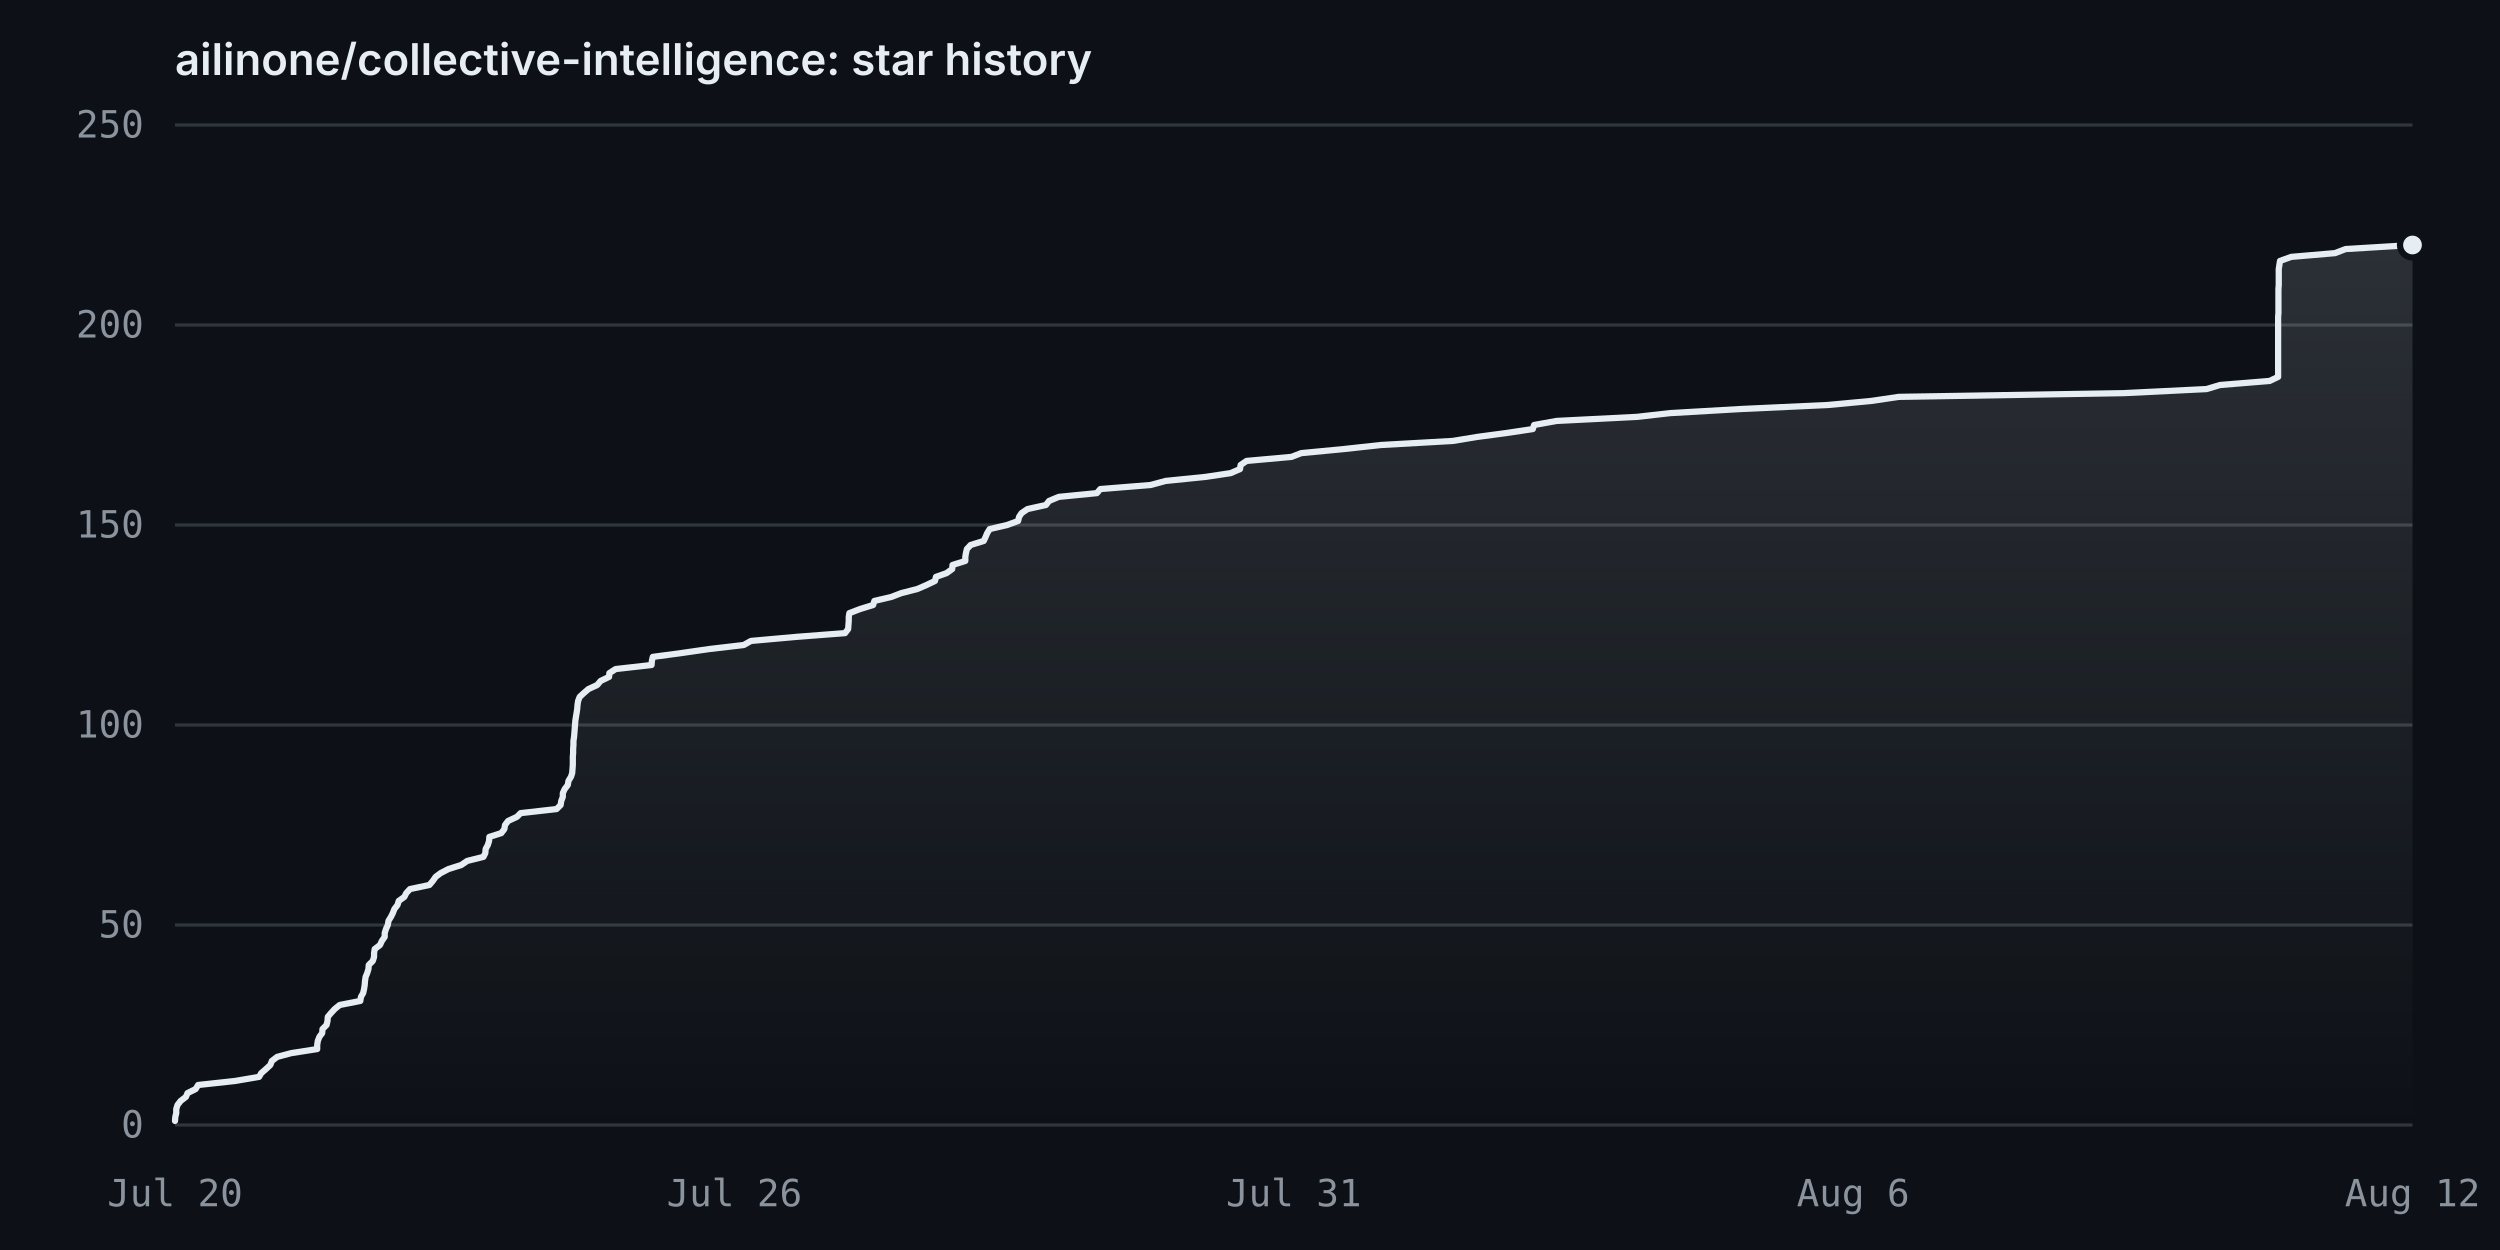
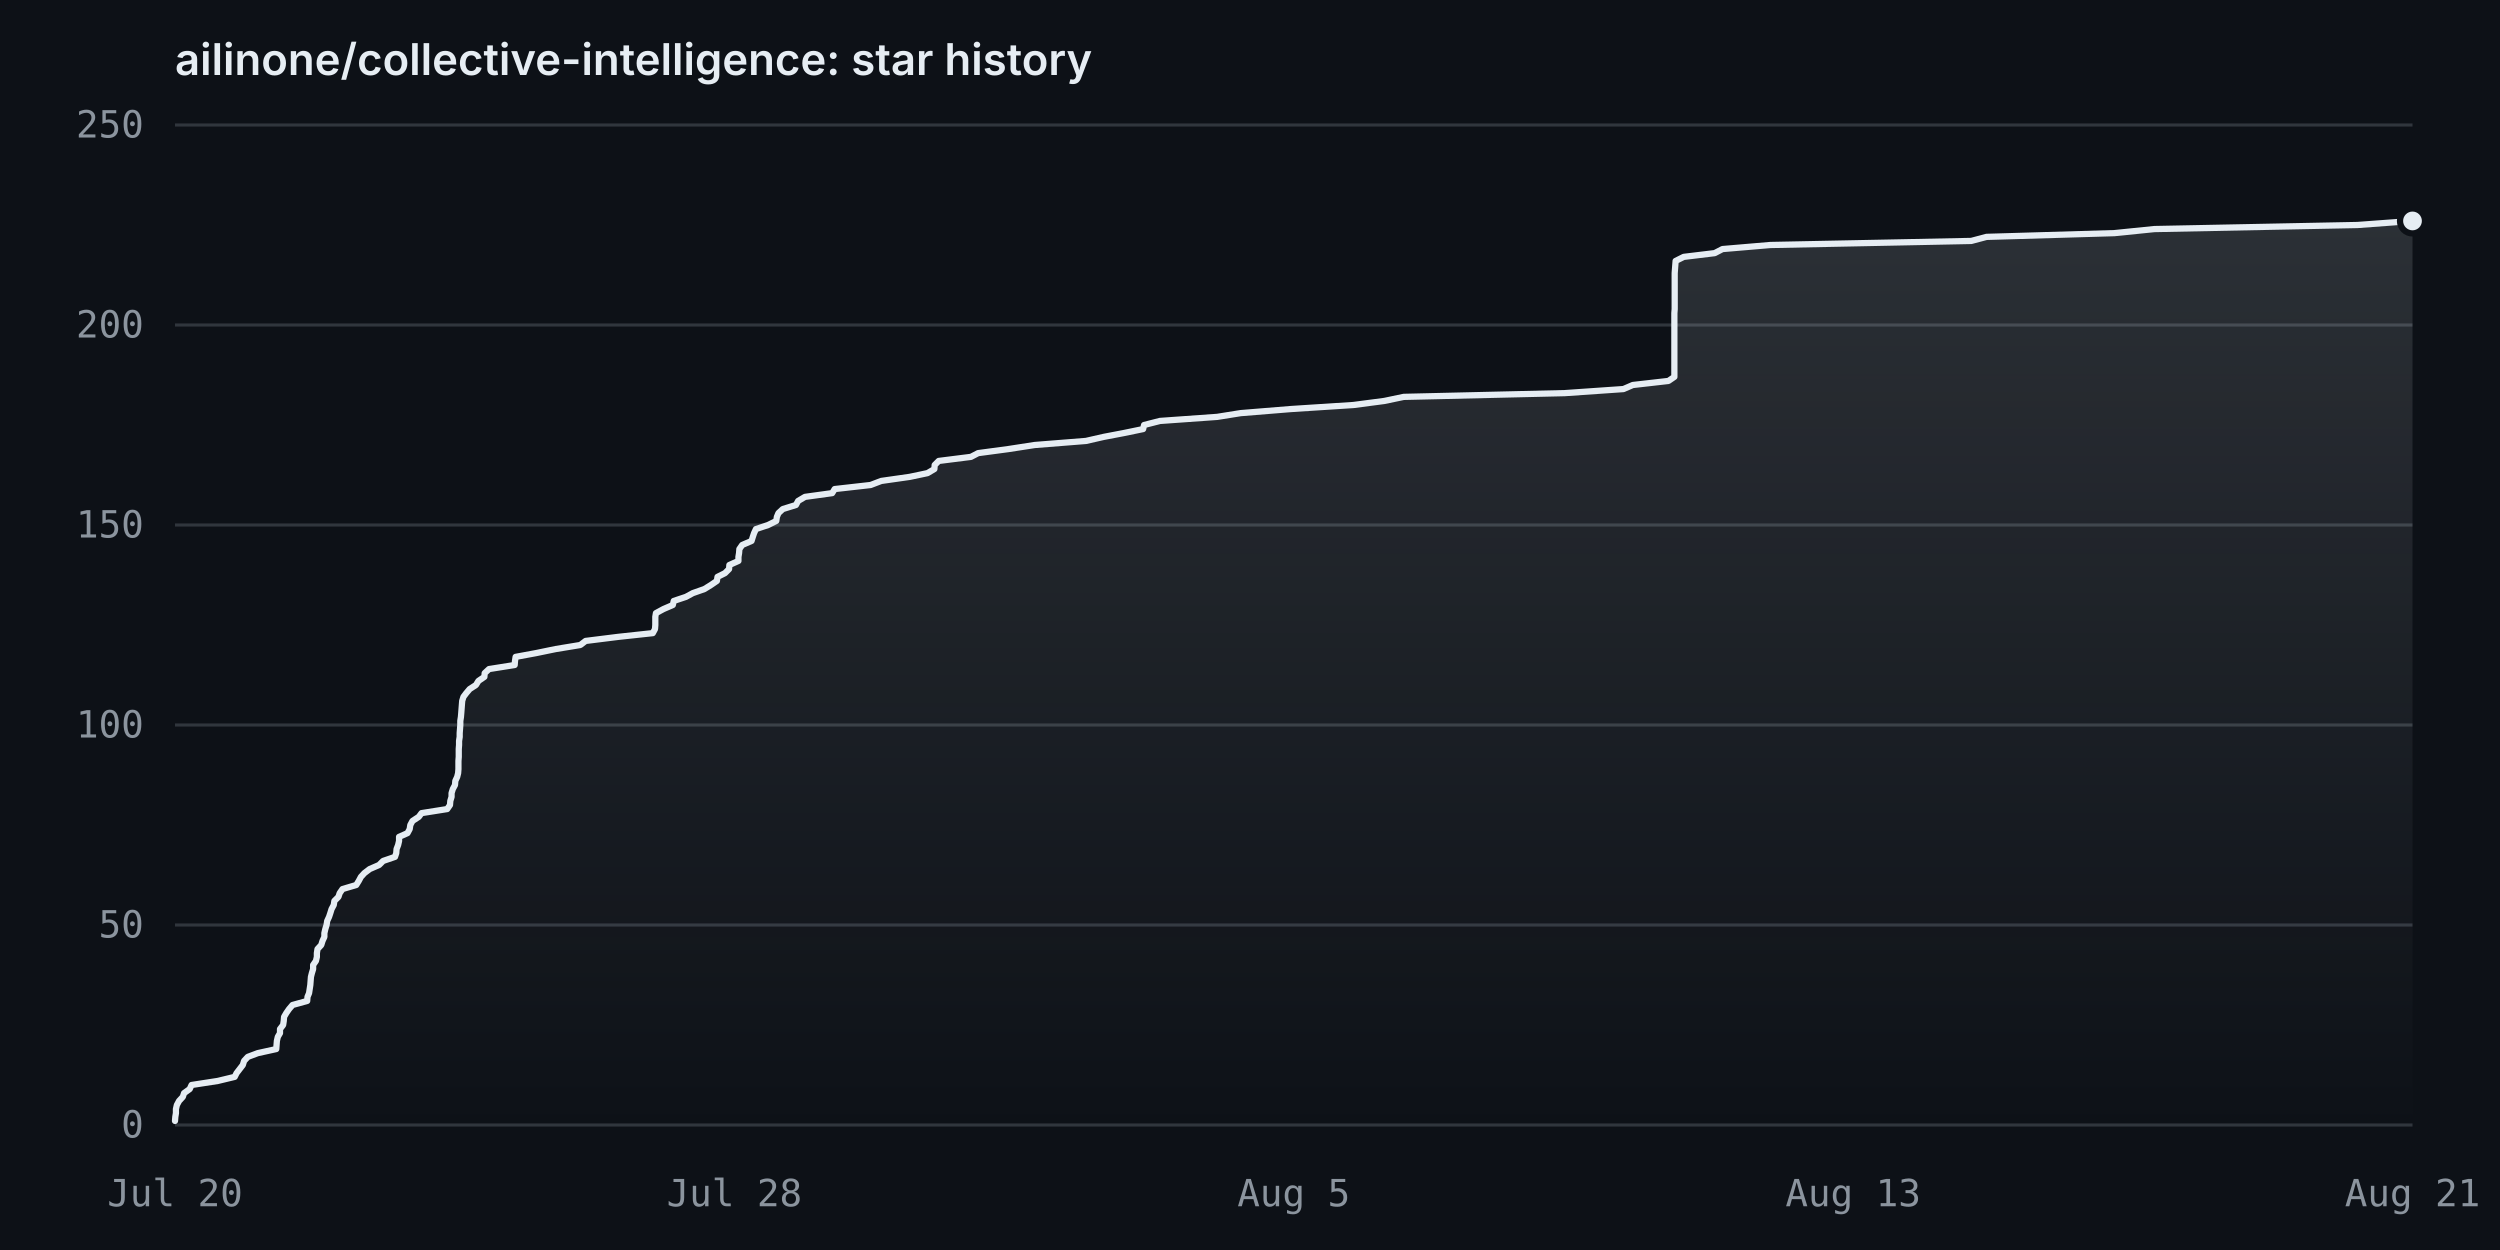
<svg xmlns="http://www.w3.org/2000/svg" viewBox="0 0 800 400" width="800" height="400" role="img" aria-label="Cumulative GitHub stars over time for ailinone/collective-intelligence">
  <rect x="0" y="0" width="800" height="400" fill="#0d1117" />
  <text x="56" y="24" font-size="14" font-weight="600" fill="#e6edf3" font-family="-apple-system, Segoe UI, sans-serif">ailinone/collective-intelligence: star history</text>
  <g>
    <line x1="56" y1="360.0" x2="772" y2="360.0" stroke="#30363d" stroke-width="1" />
    <line x1="56" y1="296.0" x2="772" y2="296.0" stroke="#30363d" stroke-width="1" />
    <line x1="56" y1="232.0" x2="772" y2="232.0" stroke="#30363d" stroke-width="1" />
    <line x1="56" y1="168.0" x2="772" y2="168.0" stroke="#30363d" stroke-width="1" />
    <line x1="56" y1="104.0" x2="772" y2="104.0" stroke="#30363d" stroke-width="1" />
    <line x1="56" y1="40.0" x2="772" y2="40.0" stroke="#30363d" stroke-width="1" />
    <text x="46" y="364.0" text-anchor="end" font-size="12" fill="#8b949e" font-family="ui-monospace, Consolas, monospace">0</text>
    <text x="46" y="300.0" text-anchor="end" font-size="12" fill="#8b949e" font-family="ui-monospace, Consolas, monospace">50</text>
    <text x="46" y="236.0" text-anchor="end" font-size="12" fill="#8b949e" font-family="ui-monospace, Consolas, monospace">100</text>
    <text x="46" y="172.0" text-anchor="end" font-size="12" fill="#8b949e" font-family="ui-monospace, Consolas, monospace">150</text>
    <text x="46" y="108.0" text-anchor="end" font-size="12" fill="#8b949e" font-family="ui-monospace, Consolas, monospace">200</text>
    <text x="46" y="44.0" text-anchor="end" font-size="12" fill="#8b949e" font-family="ui-monospace, Consolas, monospace">250</text>
    <text x="56.0" y="386" text-anchor="middle" font-size="12" fill="#8b949e" font-family="ui-monospace, Consolas, monospace">Jul 20</text>
-     <text x="235.0" y="386" text-anchor="middle" font-size="12" fill="#8b949e" font-family="ui-monospace, Consolas, monospace">Jul 26</text>
-     <text x="414.0" y="386" text-anchor="middle" font-size="12" fill="#8b949e" font-family="ui-monospace, Consolas, monospace">Jul 31</text>
-     <text x="593.0" y="386" text-anchor="middle" font-size="12" fill="#8b949e" font-family="ui-monospace, Consolas, monospace">Aug 6</text>
-     <text x="772.0" y="386" text-anchor="middle" font-size="12" fill="#8b949e" font-family="ui-monospace, Consolas, monospace">Aug 12</text>
+     <text x="235.0" y="386" text-anchor="middle" font-size="12" fill="#8b949e" font-family="ui-monospace, Consolas, monospace">Jul 28</text>
+     <text x="414.0" y="386" text-anchor="middle" font-size="12" fill="#8b949e" font-family="ui-monospace, Consolas, monospace">Aug 5</text>
+     <text x="593.0" y="386" text-anchor="middle" font-size="12" fill="#8b949e" font-family="ui-monospace, Consolas, monospace">Aug 13</text>
+     <text x="772.0" y="386" text-anchor="middle" font-size="12" fill="#8b949e" font-family="ui-monospace, Consolas, monospace">Aug 21</text>
  </g>
-   <path d="M56.0,358.7 L56.1,357.4 L56.4,356.2 L56.4,354.9 L56.8,353.6 L57.8,352.3 L59.5,351.0 L60.0,349.8 L62.6,348.5 L63.4,347.2 L75.3,345.9 L82.9,344.6 L83.6,343.4 L85.1,342.1 L86.5,340.8 L87.0,339.5 L88.7,338.2 L93.2,337.0 L101.5,335.7 L101.5,334.4 L101.7,333.1 L102.2,331.8 L103.1,330.6 L103.2,329.3 L104.5,328.0 L104.8,326.7 L104.9,325.4 L105.9,324.2 L107.1,322.9 L108.7,321.6 L115.3,320.3 L115.5,319.0 L116.2,317.8 L116.5,316.5 L116.7,315.2 L116.8,313.9 L117.0,312.6 L117.5,311.4 L117.9,310.1 L118.0,308.8 L119.3,307.5 L119.7,306.2 L119.7,305.0 L119.9,303.7 L121.6,302.4 L122.2,301.1 L123.1,299.8 L123.1,298.6 L123.5,297.3 L124.1,296.0 L124.3,294.7 L125.1,293.4 L125.7,292.2 L126.2,290.9 L127.2,289.6 L127.6,288.3 L129.4,287.0 L130.0,285.8 L131.2,284.5 L137.4,283.2 L138.5,281.9 L139.4,280.6 L141.0,279.4 L143.5,278.1 L147.6,276.8 L149.5,275.5 L154.7,274.2 L155.3,273.0 L155.4,271.7 L156.1,270.4 L156.5,269.1 L156.6,267.8 L160.4,266.6 L161.4,265.3 L161.6,264.0 L162.6,262.7 L165.4,261.4 L166.6,260.2 L178.1,258.9 L179.4,257.6 L179.6,256.3 L180.1,255.0 L180.1,253.8 L180.7,252.5 L181.7,251.2 L181.9,249.9 L182.7,248.6 L183.1,247.4 L183.2,246.1 L183.3,244.8 L183.3,243.5 L183.3,242.2 L183.4,241.0 L183.4,239.7 L183.5,238.4 L183.5,237.1 L183.7,235.8 L183.8,234.6 L183.9,233.3 L184.0,232.0 L184.1,230.7 L184.3,229.4 L184.5,228.2 L184.7,226.9 L184.8,225.6 L185.0,224.3 L185.5,223.0 L186.8,221.8 L188.3,220.5 L191.1,219.2 L192.2,217.9 L194.9,216.6 L195.0,215.4 L197.0,214.1 L208.5,212.8 L208.6,211.5 L208.9,210.2 L217.9,209.0 L226.9,207.7 L238.0,206.4 L240.3,205.1 L254.8,203.8 L270.4,202.6 L271.4,201.3 L271.5,200.0 L271.6,198.7 L271.6,197.4 L271.8,196.2 L275.2,194.9 L279.4,193.6 L279.8,192.3 L285.3,191.0 L288.4,189.8 L293.5,188.5 L296.5,187.2 L299.2,185.9 L299.5,184.6 L302.9,183.4 L304.7,182.1 L304.8,180.8 L308.9,179.5 L308.9,178.2 L309.1,177.0 L309.4,175.7 L310.6,174.4 L314.8,173.1 L315.4,171.8 L315.9,170.6 L316.7,169.3 L322.3,168.0 L325.8,166.7 L326.1,165.4 L326.9,164.2 L328.8,162.9 L334.7,161.6 L335.7,160.3 L338.8,159.0 L351.0,157.8 L352.1,156.5 L368.2,155.2 L373.0,153.9 L385.8,152.6 L393.8,151.4 L396.8,150.1 L397.0,148.8 L398.9,147.5 L413.3,146.2 L416.4,145.0 L430.0,143.7 L441.9,142.4 L464.9,141.1 L472.8,139.8 L481.8,138.6 L490.5,137.3 L490.9,136.0 L498.1,134.7 L523.8,133.4 L534.4,132.2 L556.8,130.9 L584.9,129.6 L598.8,128.3 L607.6,127.0 L679.7,125.8 L706.1,124.5 L710.4,123.2 L726.3,121.9 L729.0,120.6 L729.0,119.4 L729.0,118.1 L729.0,116.8 L729.0,115.5 L729.0,114.2 L729.0,113.0 L729.0,111.7 L729.0,110.4 L729.0,109.1 L729.0,107.8 L729.0,106.6 L729.0,105.3 L729.0,104.0 L729.0,102.7 L729.0,101.4 L729.1,100.2 L729.1,98.9 L729.1,97.6 L729.1,96.3 L729.1,95.0 L729.1,93.8 L729.1,92.5 L729.2,91.2 L729.2,89.9 L729.2,88.6 L729.2,87.4 L729.2,86.1 L729.4,84.8 L729.6,83.5 L733.2,82.2 L747.2,81.0 L750.6,79.7 L772.0,78.4 L772.0,360.0 L56.0,360.0 Z" fill="url(#fill-dark)" stroke="none" />
-   <path d="M56.0,358.7 L56.1,357.4 L56.4,356.2 L56.4,354.9 L56.8,353.6 L57.8,352.3 L59.5,351.0 L60.0,349.8 L62.6,348.5 L63.4,347.2 L75.3,345.9 L82.9,344.6 L83.6,343.4 L85.1,342.1 L86.5,340.8 L87.0,339.5 L88.7,338.2 L93.2,337.0 L101.5,335.7 L101.5,334.4 L101.7,333.1 L102.2,331.8 L103.1,330.6 L103.2,329.3 L104.5,328.0 L104.8,326.7 L104.9,325.4 L105.9,324.2 L107.1,322.9 L108.7,321.6 L115.3,320.3 L115.5,319.0 L116.2,317.8 L116.5,316.5 L116.7,315.2 L116.8,313.9 L117.0,312.6 L117.5,311.4 L117.9,310.1 L118.0,308.8 L119.3,307.5 L119.7,306.2 L119.7,305.0 L119.9,303.7 L121.6,302.4 L122.2,301.1 L123.1,299.8 L123.1,298.6 L123.5,297.3 L124.1,296.0 L124.3,294.7 L125.1,293.4 L125.7,292.2 L126.2,290.9 L127.2,289.6 L127.6,288.3 L129.4,287.0 L130.0,285.8 L131.2,284.5 L137.4,283.2 L138.5,281.9 L139.4,280.6 L141.0,279.4 L143.5,278.1 L147.6,276.8 L149.5,275.5 L154.7,274.2 L155.3,273.0 L155.4,271.7 L156.1,270.4 L156.5,269.1 L156.6,267.8 L160.4,266.6 L161.4,265.3 L161.6,264.0 L162.6,262.7 L165.4,261.4 L166.6,260.2 L178.1,258.9 L179.4,257.6 L179.6,256.3 L180.1,255.0 L180.1,253.8 L180.7,252.5 L181.7,251.2 L181.9,249.9 L182.7,248.6 L183.1,247.4 L183.2,246.1 L183.3,244.8 L183.3,243.5 L183.3,242.2 L183.4,241.0 L183.4,239.7 L183.5,238.4 L183.5,237.1 L183.7,235.8 L183.8,234.6 L183.9,233.3 L184.0,232.0 L184.1,230.7 L184.3,229.4 L184.5,228.2 L184.7,226.9 L184.8,225.6 L185.0,224.3 L185.5,223.0 L186.8,221.8 L188.3,220.5 L191.1,219.2 L192.2,217.9 L194.9,216.6 L195.0,215.4 L197.0,214.1 L208.5,212.8 L208.6,211.5 L208.9,210.2 L217.9,209.0 L226.9,207.7 L238.0,206.4 L240.3,205.1 L254.8,203.8 L270.4,202.6 L271.4,201.3 L271.5,200.0 L271.6,198.7 L271.6,197.4 L271.8,196.2 L275.2,194.9 L279.4,193.6 L279.8,192.3 L285.3,191.0 L288.4,189.8 L293.5,188.5 L296.5,187.2 L299.2,185.9 L299.5,184.6 L302.9,183.4 L304.7,182.1 L304.8,180.8 L308.9,179.5 L308.9,178.2 L309.1,177.0 L309.4,175.7 L310.6,174.4 L314.8,173.1 L315.4,171.8 L315.9,170.6 L316.7,169.3 L322.3,168.0 L325.8,166.7 L326.1,165.4 L326.9,164.2 L328.8,162.9 L334.7,161.6 L335.7,160.3 L338.8,159.0 L351.0,157.8 L352.1,156.5 L368.2,155.2 L373.0,153.9 L385.8,152.6 L393.8,151.4 L396.8,150.1 L397.0,148.8 L398.9,147.5 L413.3,146.2 L416.4,145.0 L430.0,143.7 L441.9,142.4 L464.9,141.1 L472.8,139.8 L481.8,138.6 L490.5,137.3 L490.9,136.0 L498.1,134.7 L523.8,133.4 L534.4,132.2 L556.8,130.9 L584.9,129.6 L598.8,128.3 L607.6,127.0 L679.7,125.8 L706.1,124.5 L710.4,123.2 L726.3,121.9 L729.0,120.6 L729.0,119.4 L729.0,118.1 L729.0,116.8 L729.0,115.5 L729.0,114.2 L729.0,113.0 L729.0,111.7 L729.0,110.4 L729.0,109.1 L729.0,107.8 L729.0,106.6 L729.0,105.3 L729.0,104.0 L729.0,102.7 L729.0,101.4 L729.1,100.2 L729.1,98.9 L729.1,97.6 L729.1,96.3 L729.1,95.0 L729.1,93.8 L729.1,92.5 L729.2,91.2 L729.2,89.9 L729.2,88.6 L729.2,87.4 L729.2,86.1 L729.4,84.8 L729.6,83.5 L733.2,82.2 L747.2,81.0 L750.6,79.7 L772.0,78.4" fill="none" stroke="#e6edf3" stroke-width="2" stroke-linejoin="round" stroke-linecap="round" />
-   <circle cx="772.0" cy="78.4" r="4" fill="#e6edf3" stroke="#0d1117" stroke-width="2" />
+   <path d="M56.0,358.7 L56.1,357.4 L56.3,356.2 L56.3,354.9 L56.6,353.6 L57.3,352.3 L58.5,351.0 L58.9,349.8 L60.7,348.5 L61.3,347.2 L69.7,345.9 L75.1,344.6 L75.7,343.4 L76.7,342.1 L77.7,340.8 L78.1,339.5 L79.3,338.2 L82.5,337.0 L88.4,335.7 L88.5,334.4 L88.6,333.1 L88.9,331.8 L89.6,330.6 L89.6,329.3 L90.6,328.0 L90.8,326.7 L90.9,325.4 L91.6,324.2 L92.5,322.9 L93.6,321.6 L98.3,320.3 L98.4,319.0 L98.9,317.8 L99.1,316.5 L99.3,315.2 L99.4,313.9 L99.5,312.6 L99.8,311.4 L100.2,310.1 L100.2,308.8 L101.1,307.5 L101.4,306.2 L101.4,305.0 L101.6,303.7 L102.8,302.4 L103.2,301.1 L103.8,299.8 L103.8,298.6 L104.1,297.3 L104.5,296.0 L104.7,294.7 L105.3,293.4 L105.7,292.2 L106.1,290.9 L106.8,289.6 L107.0,288.3 L108.3,287.0 L108.7,285.8 L109.6,284.5 L114.0,283.2 L114.8,281.9 L115.5,280.6 L116.6,279.4 L118.3,278.1 L121.3,276.8 L122.6,275.5 L126.4,274.2 L126.8,273.0 L126.9,271.7 L127.4,270.4 L127.7,269.1 L127.7,267.8 L130.4,266.6 L131.1,265.3 L131.3,264.0 L132.0,262.7 L134.0,261.4 L134.9,260.2 L143.1,258.9 L144.0,257.6 L144.1,256.3 L144.5,255.0 L144.5,253.8 L144.9,252.5 L145.6,251.2 L145.7,249.9 L146.3,248.6 L146.6,247.4 L146.7,246.1 L146.7,244.8 L146.7,243.5 L146.8,242.2 L146.8,241.0 L146.8,239.7 L146.9,238.4 L146.9,237.1 L147.1,235.8 L147.1,234.6 L147.2,233.3 L147.3,232.0 L147.3,230.7 L147.5,229.4 L147.6,228.2 L147.7,226.9 L147.8,225.6 L147.9,224.3 L148.3,223.0 L149.2,221.8 L150.3,220.5 L152.3,219.2 L153.1,217.9 L155.0,216.6 L155.1,215.4 L156.5,214.1 L164.7,212.8 L164.8,211.5 L165.0,210.2 L171.5,209.0 L177.8,207.7 L185.7,206.4 L187.4,205.1 L197.8,203.8 L208.9,202.6 L209.6,201.3 L209.7,200.0 L209.7,198.7 L209.7,197.4 L209.9,196.2 L212.3,194.9 L215.3,193.6 L215.6,192.3 L219.5,191.0 L221.7,189.8 L225.4,188.5 L227.5,187.2 L229.4,185.9 L229.6,184.6 L232.0,183.4 L233.3,182.1 L233.4,180.8 L236.3,179.5 L236.3,178.2 L236.5,177.0 L236.6,175.7 L237.5,174.4 L240.5,173.1 L240.9,171.8 L241.3,170.6 L241.9,169.3 L245.8,168.0 L248.4,166.7 L248.6,165.4 L249.1,164.2 L250.5,162.9 L254.7,161.6 L255.4,160.3 L257.6,159.0 L266.3,157.8 L267.1,156.5 L278.6,155.2 L282.0,153.9 L291.1,152.6 L296.8,151.4 L299.0,150.1 L299.1,148.8 L300.4,147.5 L310.7,146.2 L313.0,145.0 L322.7,143.7 L331.1,142.4 L347.5,141.1 L353.2,139.8 L359.5,138.6 L365.8,137.3 L366.1,136.0 L371.2,134.7 L389.5,133.4 L397.0,132.2 L413.0,130.9 L433.1,129.6 L443.0,128.3 L449.2,127.0 L500.7,125.8 L519.5,124.5 L522.5,123.2 L533.9,121.9 L535.8,120.6 L535.8,119.4 L535.8,118.1 L535.8,116.8 L535.8,115.5 L535.8,114.2 L535.8,113.0 L535.8,111.7 L535.8,110.4 L535.8,109.1 L535.8,107.8 L535.8,106.6 L535.8,105.3 L535.8,104.0 L535.8,102.7 L535.8,101.4 L535.8,100.2 L535.9,98.9 L535.9,97.6 L535.9,96.3 L535.9,95.0 L535.9,93.8 L535.9,92.5 L535.9,91.2 L535.9,89.9 L535.9,88.6 L535.9,87.4 L536.0,86.1 L536.1,84.8 L536.2,83.5 L538.8,82.2 L548.7,81.0 L551.2,79.7 L566.5,78.4 L630.8,77.1 L635.7,75.8 L676.6,74.6 L689.4,73.3 L754.4,72.0 L772.0,70.7 L772.0,360.0 L56.0,360.0 Z" fill="url(#fill-dark)" stroke="none" />
+   <path d="M56.0,358.7 L56.1,357.4 L56.3,356.2 L56.3,354.9 L56.6,353.6 L57.3,352.3 L58.5,351.0 L58.9,349.8 L60.7,348.5 L61.3,347.2 L69.7,345.9 L75.1,344.6 L75.7,343.4 L76.7,342.1 L77.7,340.8 L78.1,339.5 L79.3,338.2 L82.5,337.0 L88.4,335.7 L88.5,334.4 L88.6,333.1 L88.9,331.8 L89.6,330.6 L89.6,329.3 L90.6,328.0 L90.8,326.7 L90.9,325.4 L91.6,324.2 L92.5,322.9 L93.6,321.6 L98.3,320.3 L98.4,319.0 L98.9,317.8 L99.1,316.5 L99.3,315.2 L99.4,313.9 L99.5,312.6 L99.8,311.4 L100.2,310.1 L100.2,308.8 L101.1,307.5 L101.4,306.2 L101.4,305.0 L101.6,303.7 L102.8,302.4 L103.2,301.1 L103.8,299.8 L103.8,298.6 L104.1,297.3 L104.5,296.0 L104.7,294.7 L105.3,293.4 L105.7,292.2 L106.1,290.9 L106.8,289.6 L107.0,288.3 L108.3,287.0 L108.7,285.8 L109.6,284.5 L114.0,283.2 L114.8,281.9 L115.5,280.6 L116.6,279.4 L118.3,278.1 L121.3,276.8 L122.6,275.5 L126.4,274.2 L126.8,273.0 L126.9,271.7 L127.4,270.4 L127.7,269.1 L127.7,267.8 L130.4,266.6 L131.1,265.3 L131.3,264.0 L132.0,262.7 L134.0,261.4 L134.9,260.2 L143.1,258.9 L144.0,257.6 L144.1,256.3 L144.5,255.0 L144.5,253.8 L144.9,252.5 L145.6,251.2 L145.7,249.9 L146.3,248.6 L146.6,247.4 L146.7,246.1 L146.7,244.8 L146.7,243.5 L146.8,242.2 L146.8,241.0 L146.8,239.7 L146.9,238.4 L146.9,237.1 L147.1,235.8 L147.1,234.6 L147.2,233.3 L147.3,232.0 L147.3,230.7 L147.5,229.4 L147.6,228.2 L147.7,226.9 L147.8,225.6 L147.9,224.3 L148.3,223.0 L149.2,221.8 L150.3,220.5 L152.3,219.2 L153.1,217.9 L155.0,216.6 L155.1,215.4 L156.5,214.1 L164.7,212.8 L164.8,211.5 L165.0,210.2 L171.5,209.0 L177.8,207.7 L185.7,206.4 L187.4,205.1 L197.8,203.8 L208.9,202.6 L209.6,201.3 L209.7,200.0 L209.7,198.7 L209.7,197.4 L209.9,196.2 L212.3,194.9 L215.3,193.6 L215.6,192.3 L219.5,191.0 L221.7,189.8 L225.4,188.5 L227.5,187.2 L229.4,185.9 L229.6,184.6 L232.0,183.4 L233.3,182.1 L233.4,180.8 L236.3,179.5 L236.3,178.2 L236.5,177.0 L236.6,175.7 L237.5,174.4 L240.5,173.1 L240.9,171.8 L241.3,170.6 L241.9,169.3 L245.8,168.0 L248.4,166.7 L248.6,165.4 L249.1,164.2 L250.5,162.9 L254.7,161.6 L255.4,160.3 L257.6,159.0 L266.3,157.8 L267.1,156.5 L278.6,155.2 L282.0,153.9 L291.1,152.6 L296.8,151.4 L299.0,150.1 L299.1,148.8 L300.4,147.5 L310.7,146.2 L313.0,145.0 L322.7,143.7 L331.1,142.4 L347.5,141.1 L353.2,139.8 L359.5,138.6 L365.8,137.3 L366.1,136.0 L371.2,134.7 L389.5,133.4 L397.0,132.2 L413.0,130.9 L433.1,129.6 L443.0,128.3 L449.2,127.0 L500.7,125.8 L519.5,124.5 L522.5,123.2 L533.9,121.9 L535.8,120.6 L535.8,119.4 L535.8,118.1 L535.8,116.8 L535.8,115.5 L535.8,114.2 L535.8,113.0 L535.8,111.7 L535.8,110.4 L535.8,109.1 L535.8,107.8 L535.8,106.6 L535.8,105.3 L535.8,104.0 L535.8,102.7 L535.8,101.4 L535.8,100.2 L535.9,98.9 L535.9,97.6 L535.9,96.3 L535.9,95.0 L535.9,93.8 L535.9,92.5 L535.9,91.2 L535.9,89.9 L535.9,88.6 L535.9,87.4 L536.0,86.1 L536.1,84.8 L536.2,83.5 L538.8,82.2 L548.7,81.0 L551.2,79.7 L566.5,78.4 L630.8,77.1 L635.7,75.8 L676.6,74.6 L689.4,73.3 L754.4,72.0 L772.0,70.7" fill="none" stroke="#e6edf3" stroke-width="2" stroke-linejoin="round" stroke-linecap="round" />
+   <circle cx="772.0" cy="70.7" r="4" fill="#e6edf3" stroke="#0d1117" stroke-width="2" />
  <defs>
    <linearGradient id="fill-dark" x1="0" y1="0" x2="0" y2="1">
      <stop offset="0%" stop-color="rgba(230, 237, 243, 0.14)" />
      <stop offset="100%" stop-color="rgba(230, 237, 243, 0.0)" />
    </linearGradient>
  </defs>
</svg>
